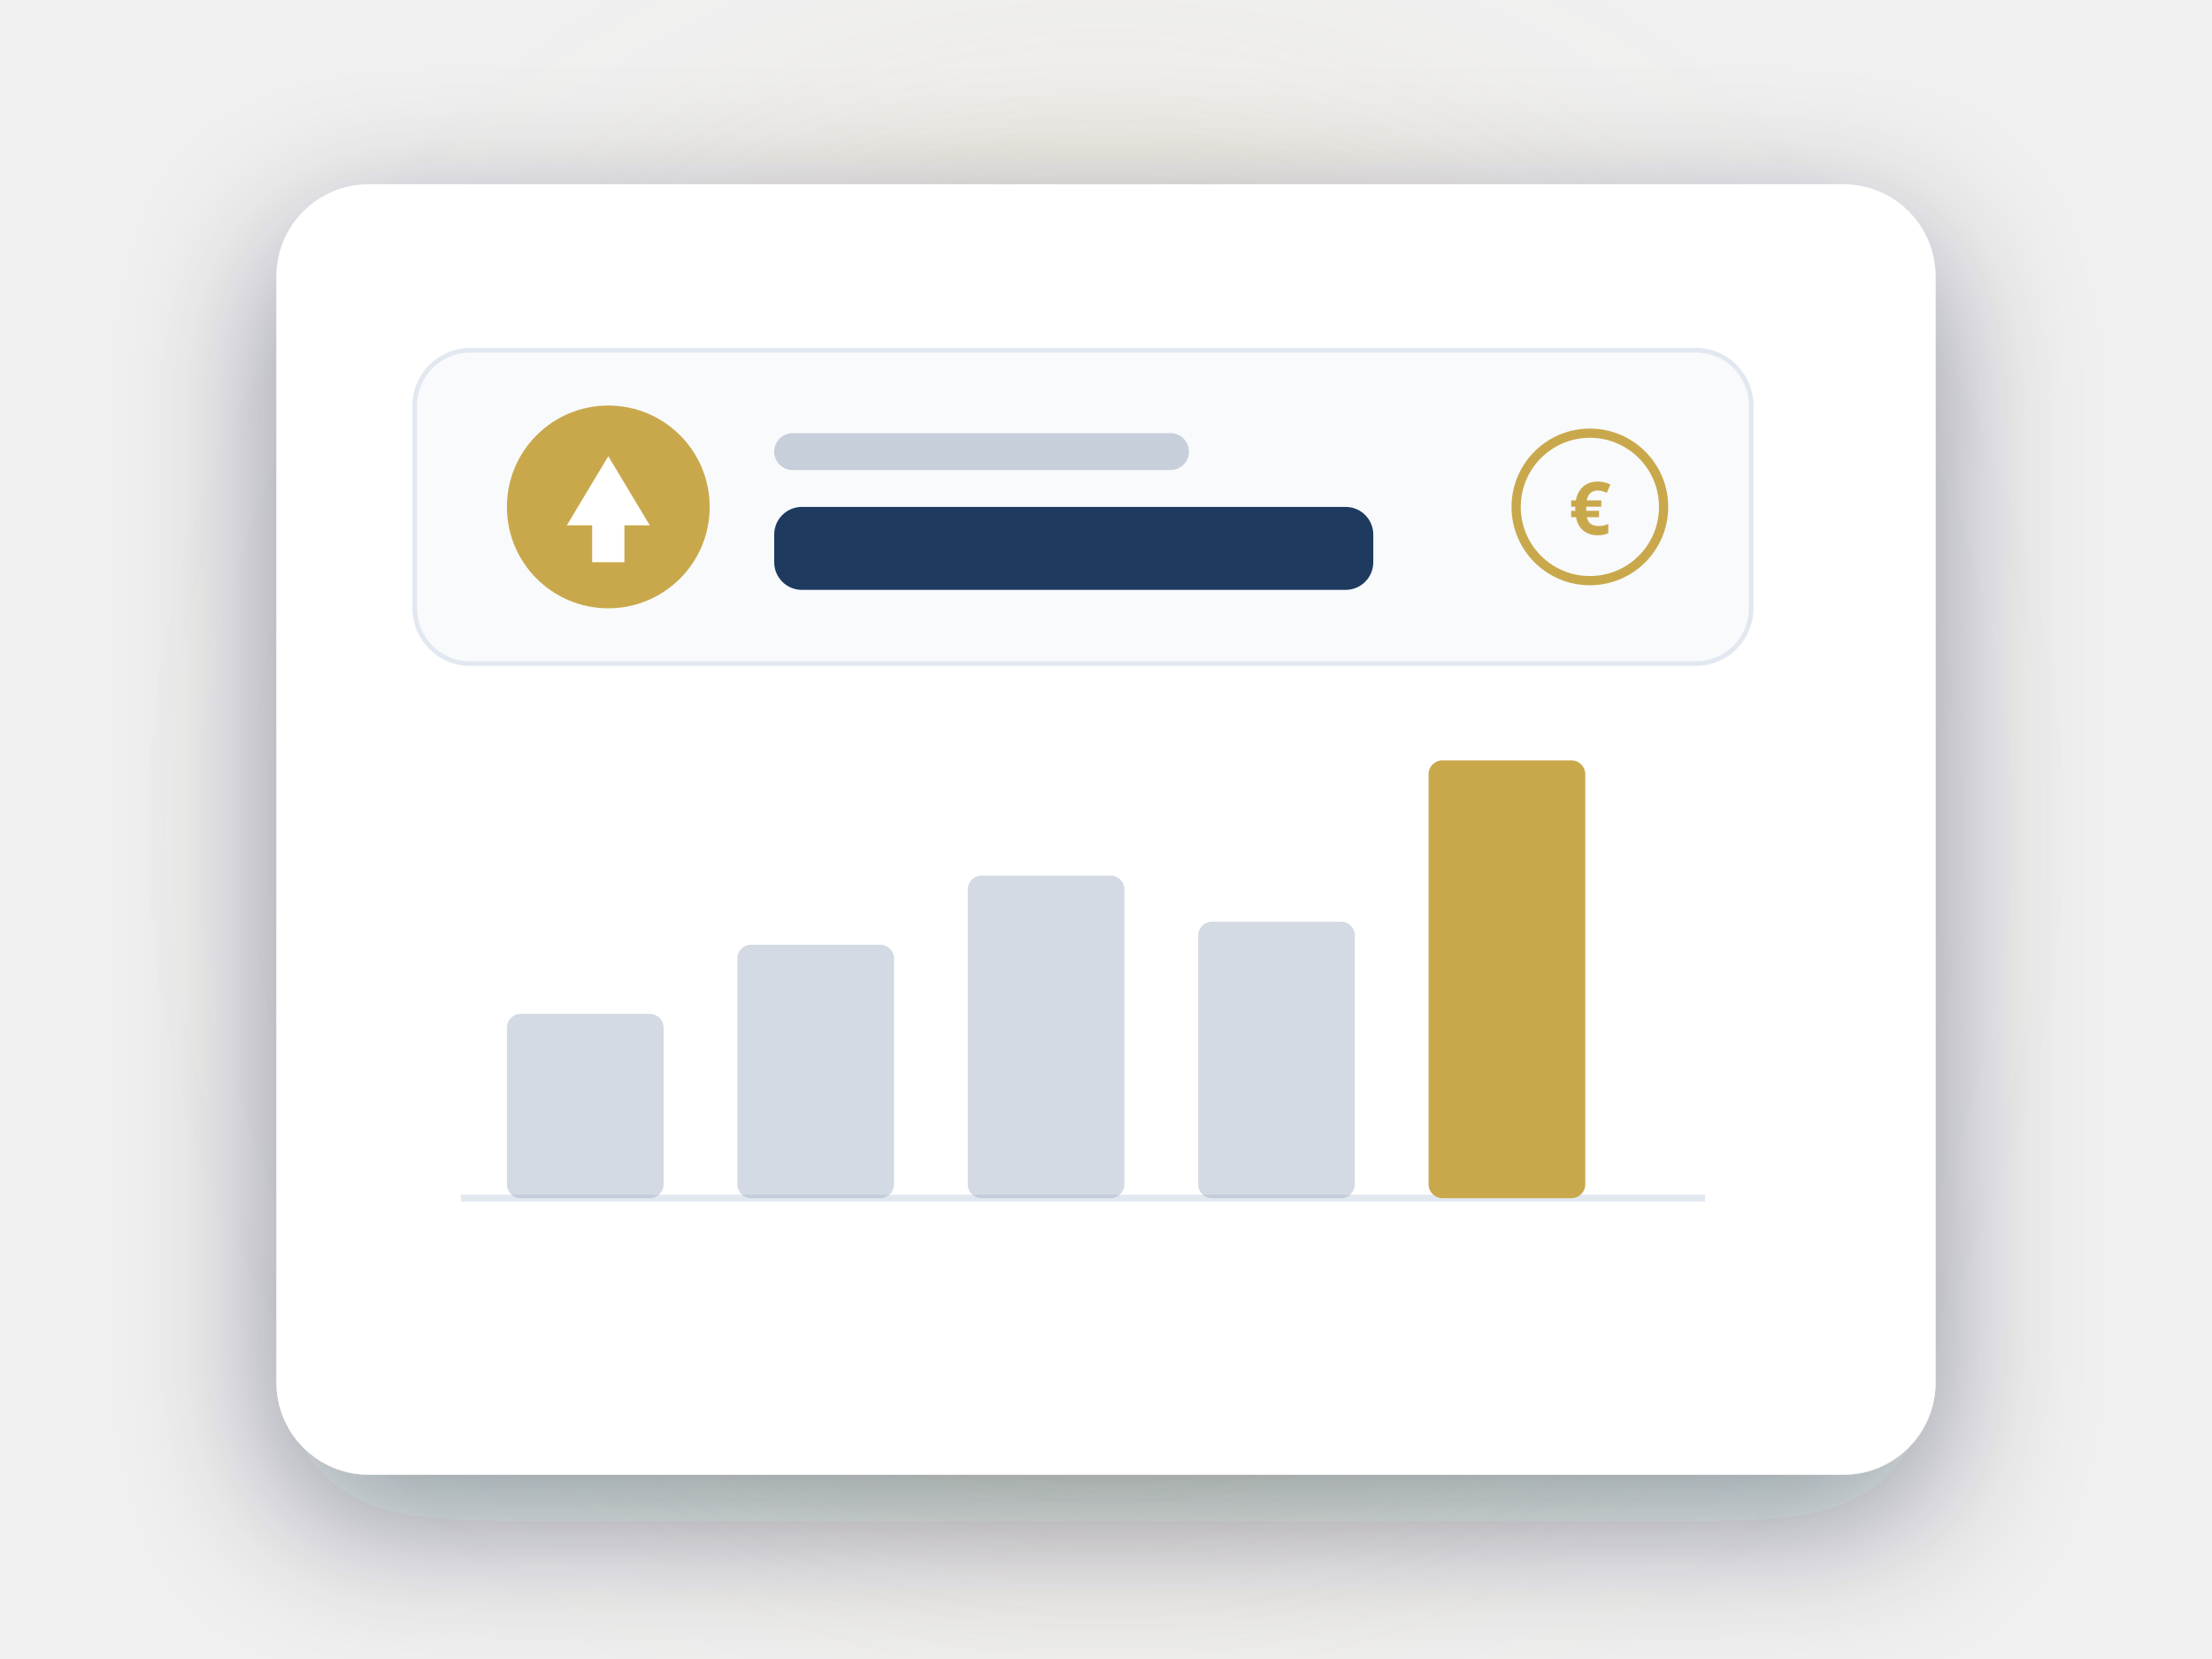
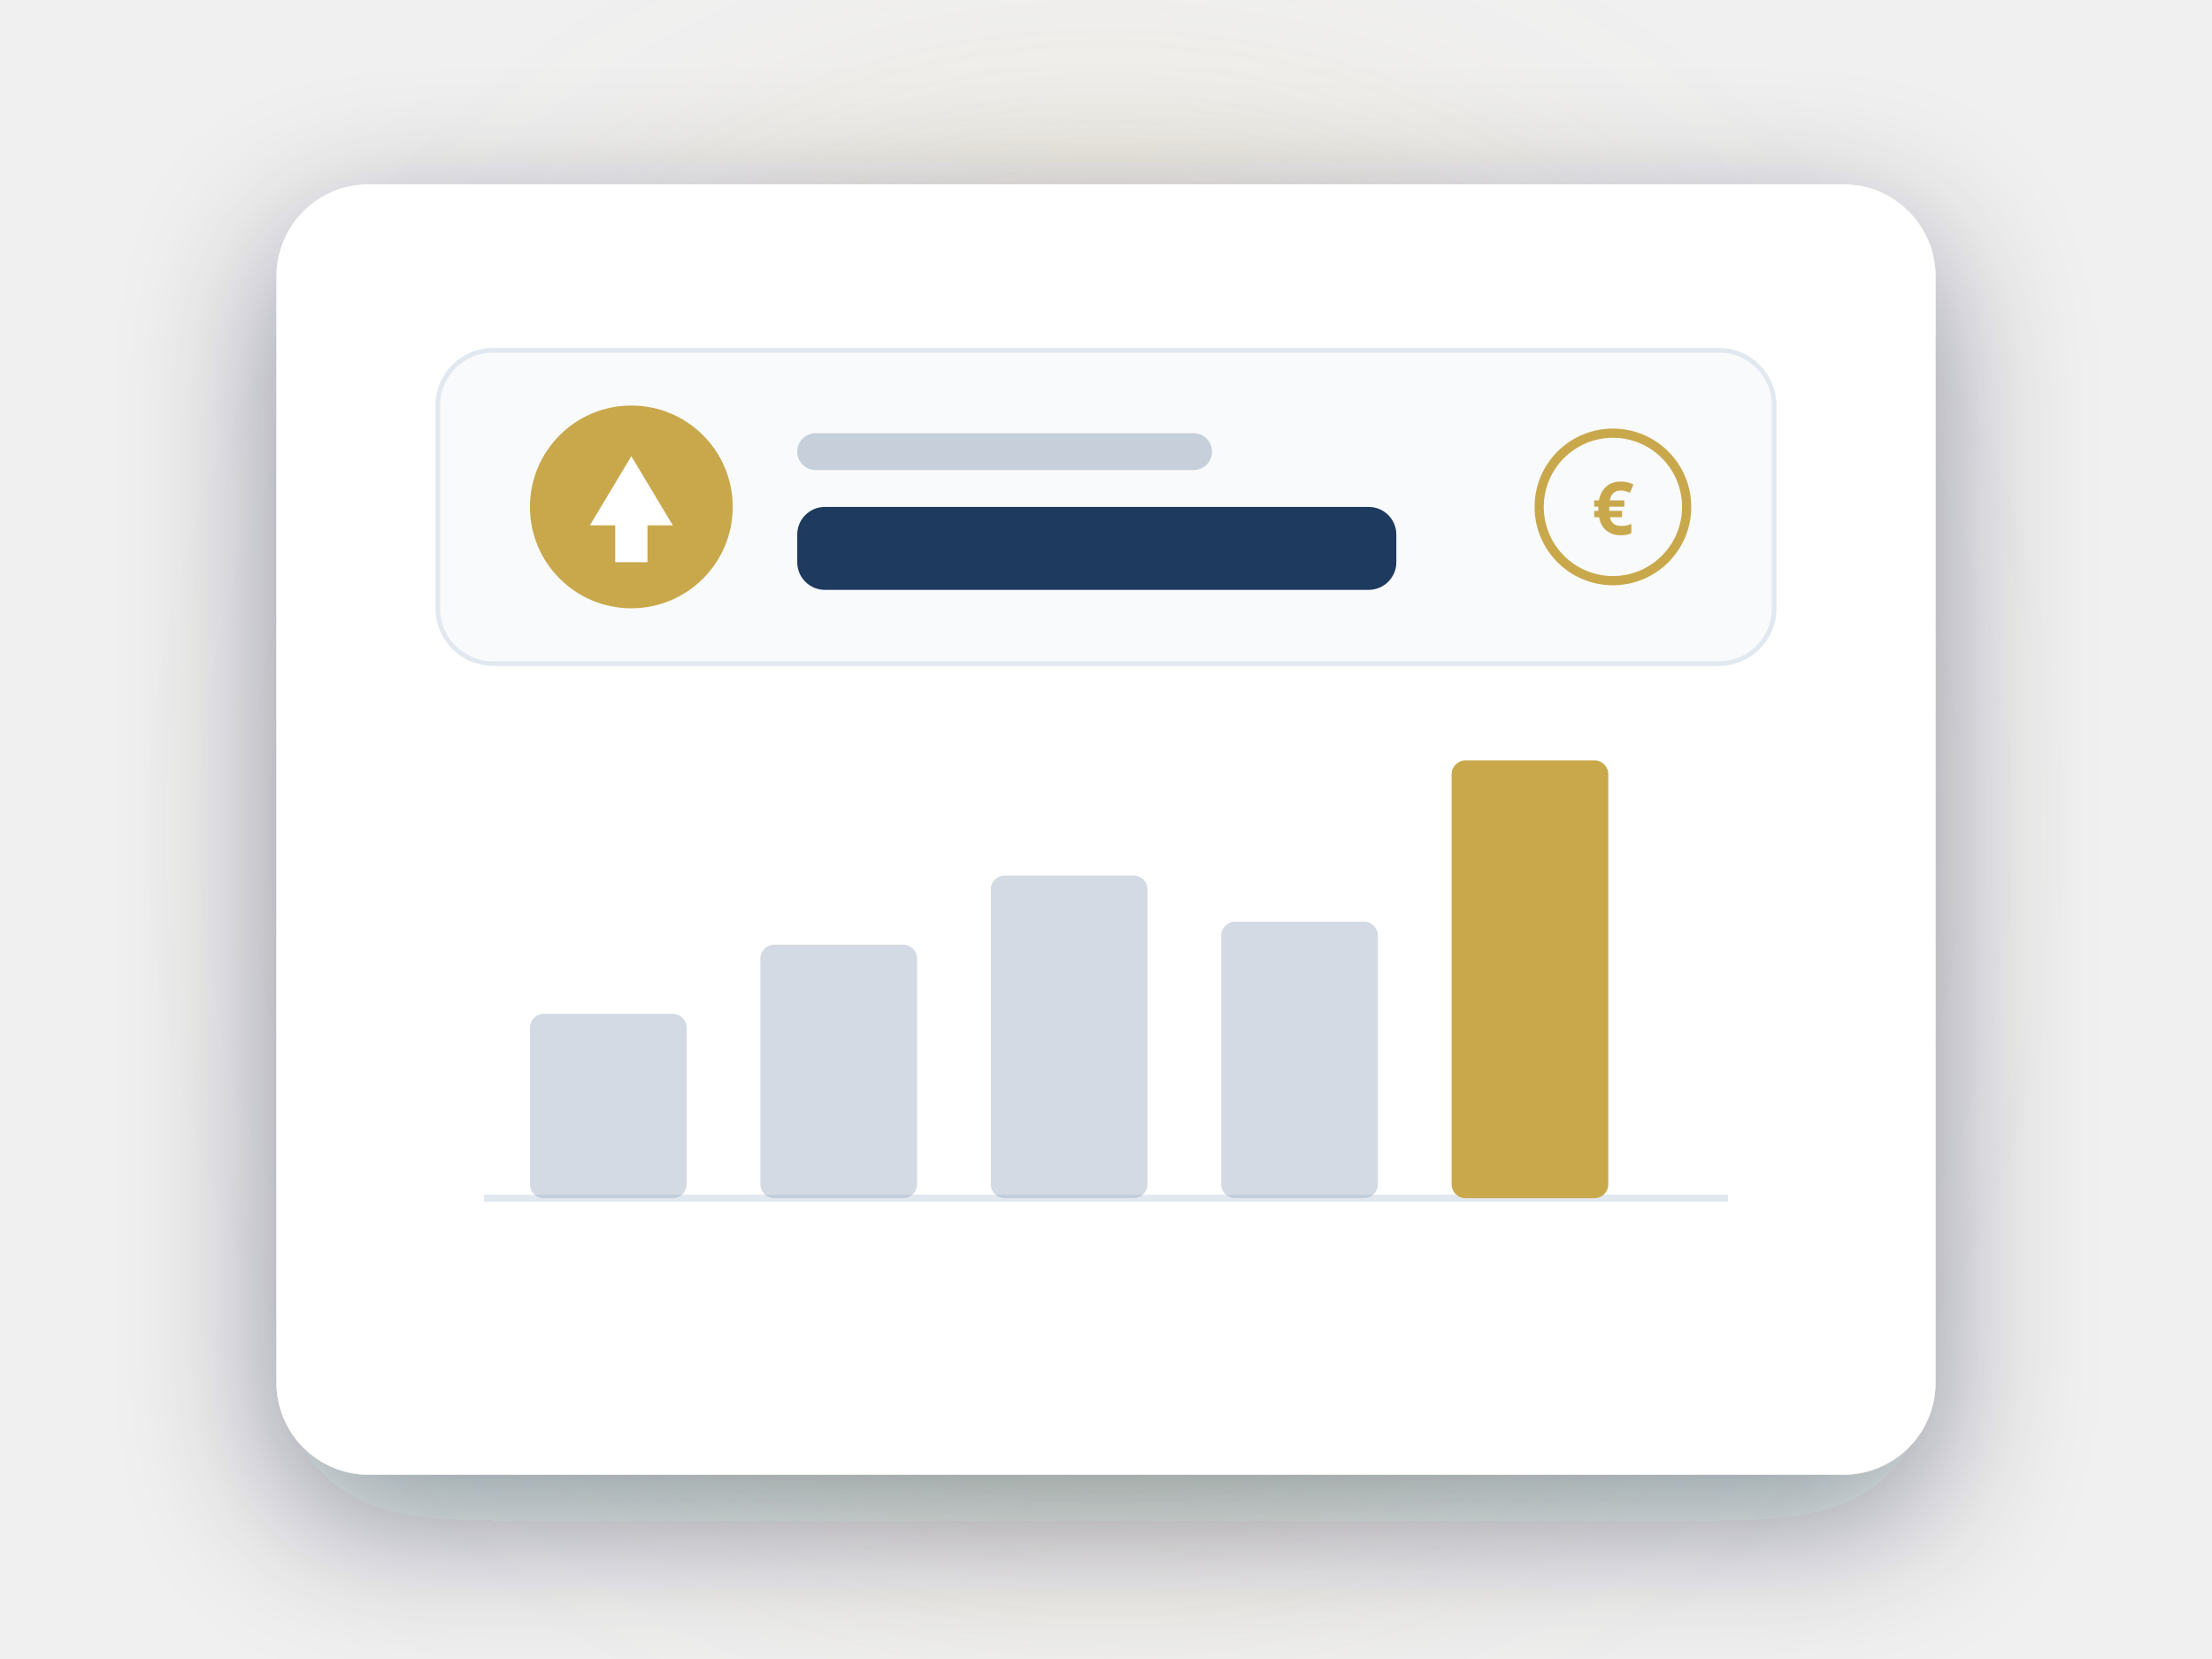
<svg xmlns="http://www.w3.org/2000/svg" viewBox="0 0 480 360" role="img" aria-labelledby="fin-illus-title fin-illus-desc" font-family="system-ui, sans-serif">
  <defs>
    <filter id="fin-shadow" x="-30%" y="-30%" width="160%" height="160%">
      <feDropShadow dx="0" dy="10" stdDeviation="16" flood-color="#0a1830" flood-opacity="0.4" />
    </filter>
    <filter id="fin-glow" x="-100%" y="-100%" width="300%" height="300%">
      <feGaussianBlur stdDeviation="30" />
    </filter>
  </defs>
  <circle cx="240" cy="180" r="150" fill="#c9a84c" opacity="0.15" filter="url(#fin-glow)" />
  <g filter="url(#fin-shadow)">
    <rect x="60" y="40" width="360" height="280" rx="20" fill="#ffffff" />
  </g>
-   <rect x="90" y="76" width="290" height="68" rx="12" fill="#f8fafc" stroke="#e2e8f0" />
-   <circle cx="132" cy="110" r="22" fill="#c9a84c" />
-   <path d="M132,99 L141,114 L135.5,114 L135.5,122 L128.5,122 L128.5,114 L123,114 Z" fill="#ffffff" />
-   <rect x="168" y="94" width="90" height="8" rx="4" fill="#94a3b8" opacity="0.5" />
-   <rect x="168" y="110" width="130" height="18" rx="6" fill="#1e3a5f" />
-   <circle cx="345" cy="110" r="16" fill="none" stroke="#c9a84c" stroke-width="2" />
-   <text x="345" y="116" text-anchor="middle" font-size="16" font-weight="700" fill="#c9a84c">€</text>
-   <line x1="100" y1="260" x2="370" y2="260" stroke="#e2e8f0" stroke-width="1.5" />
-   <rect x="110" y="220" width="34" height="40" rx="3" fill="#94a3b8" opacity="0.4" />
-   <rect x="160" y="205" width="34" height="55" rx="3" fill="#94a3b8" opacity="0.4" />
-   <rect x="210" y="190" width="34" height="70" rx="3" fill="#94a3b8" opacity="0.4" />
-   <rect x="260" y="200" width="34" height="60" rx="3" fill="#94a3b8" opacity="0.4" />
-   <rect x="310" y="165" width="34" height="95" rx="3" fill="#c9a84c" />
+   <rect x="95" y="76" width="290" height="68" rx="12" fill="#f8fafc" stroke="#e2e8f0" />
+   <circle cx="137" cy="110" r="22" fill="#c9a84c" />
+   <path d="M137,99 L146,114 L140.5,114 L140.5,122 L133.5,122 L133.5,114 L128,114 Z" fill="#ffffff" />
+   <rect x="173" y="94" width="90" height="8" rx="4" fill="#94a3b8" opacity="0.5" />
+   <rect x="173" y="110" width="130" height="18" rx="6" fill="#1e3a5f" />
+   <circle cx="350" cy="110" r="16" fill="none" stroke="#c9a84c" stroke-width="2" />
+   <text x="350" y="116" text-anchor="middle" font-size="16" font-weight="700" fill="#c9a84c">€</text>
+   <line x1="105" y1="260" x2="375" y2="260" stroke="#e2e8f0" stroke-width="1.5" />
+   <rect x="115" y="220" width="34" height="40" rx="3" fill="#94a3b8" opacity="0.4" />
+   <rect x="165" y="205" width="34" height="55" rx="3" fill="#94a3b8" opacity="0.4" />
+   <rect x="215" y="190" width="34" height="70" rx="3" fill="#94a3b8" opacity="0.4" />
+   <rect x="265" y="200" width="34" height="60" rx="3" fill="#94a3b8" opacity="0.4" />
+   <rect x="315" y="165" width="34" height="95" rx="3" fill="#c9a84c" />
</svg>
